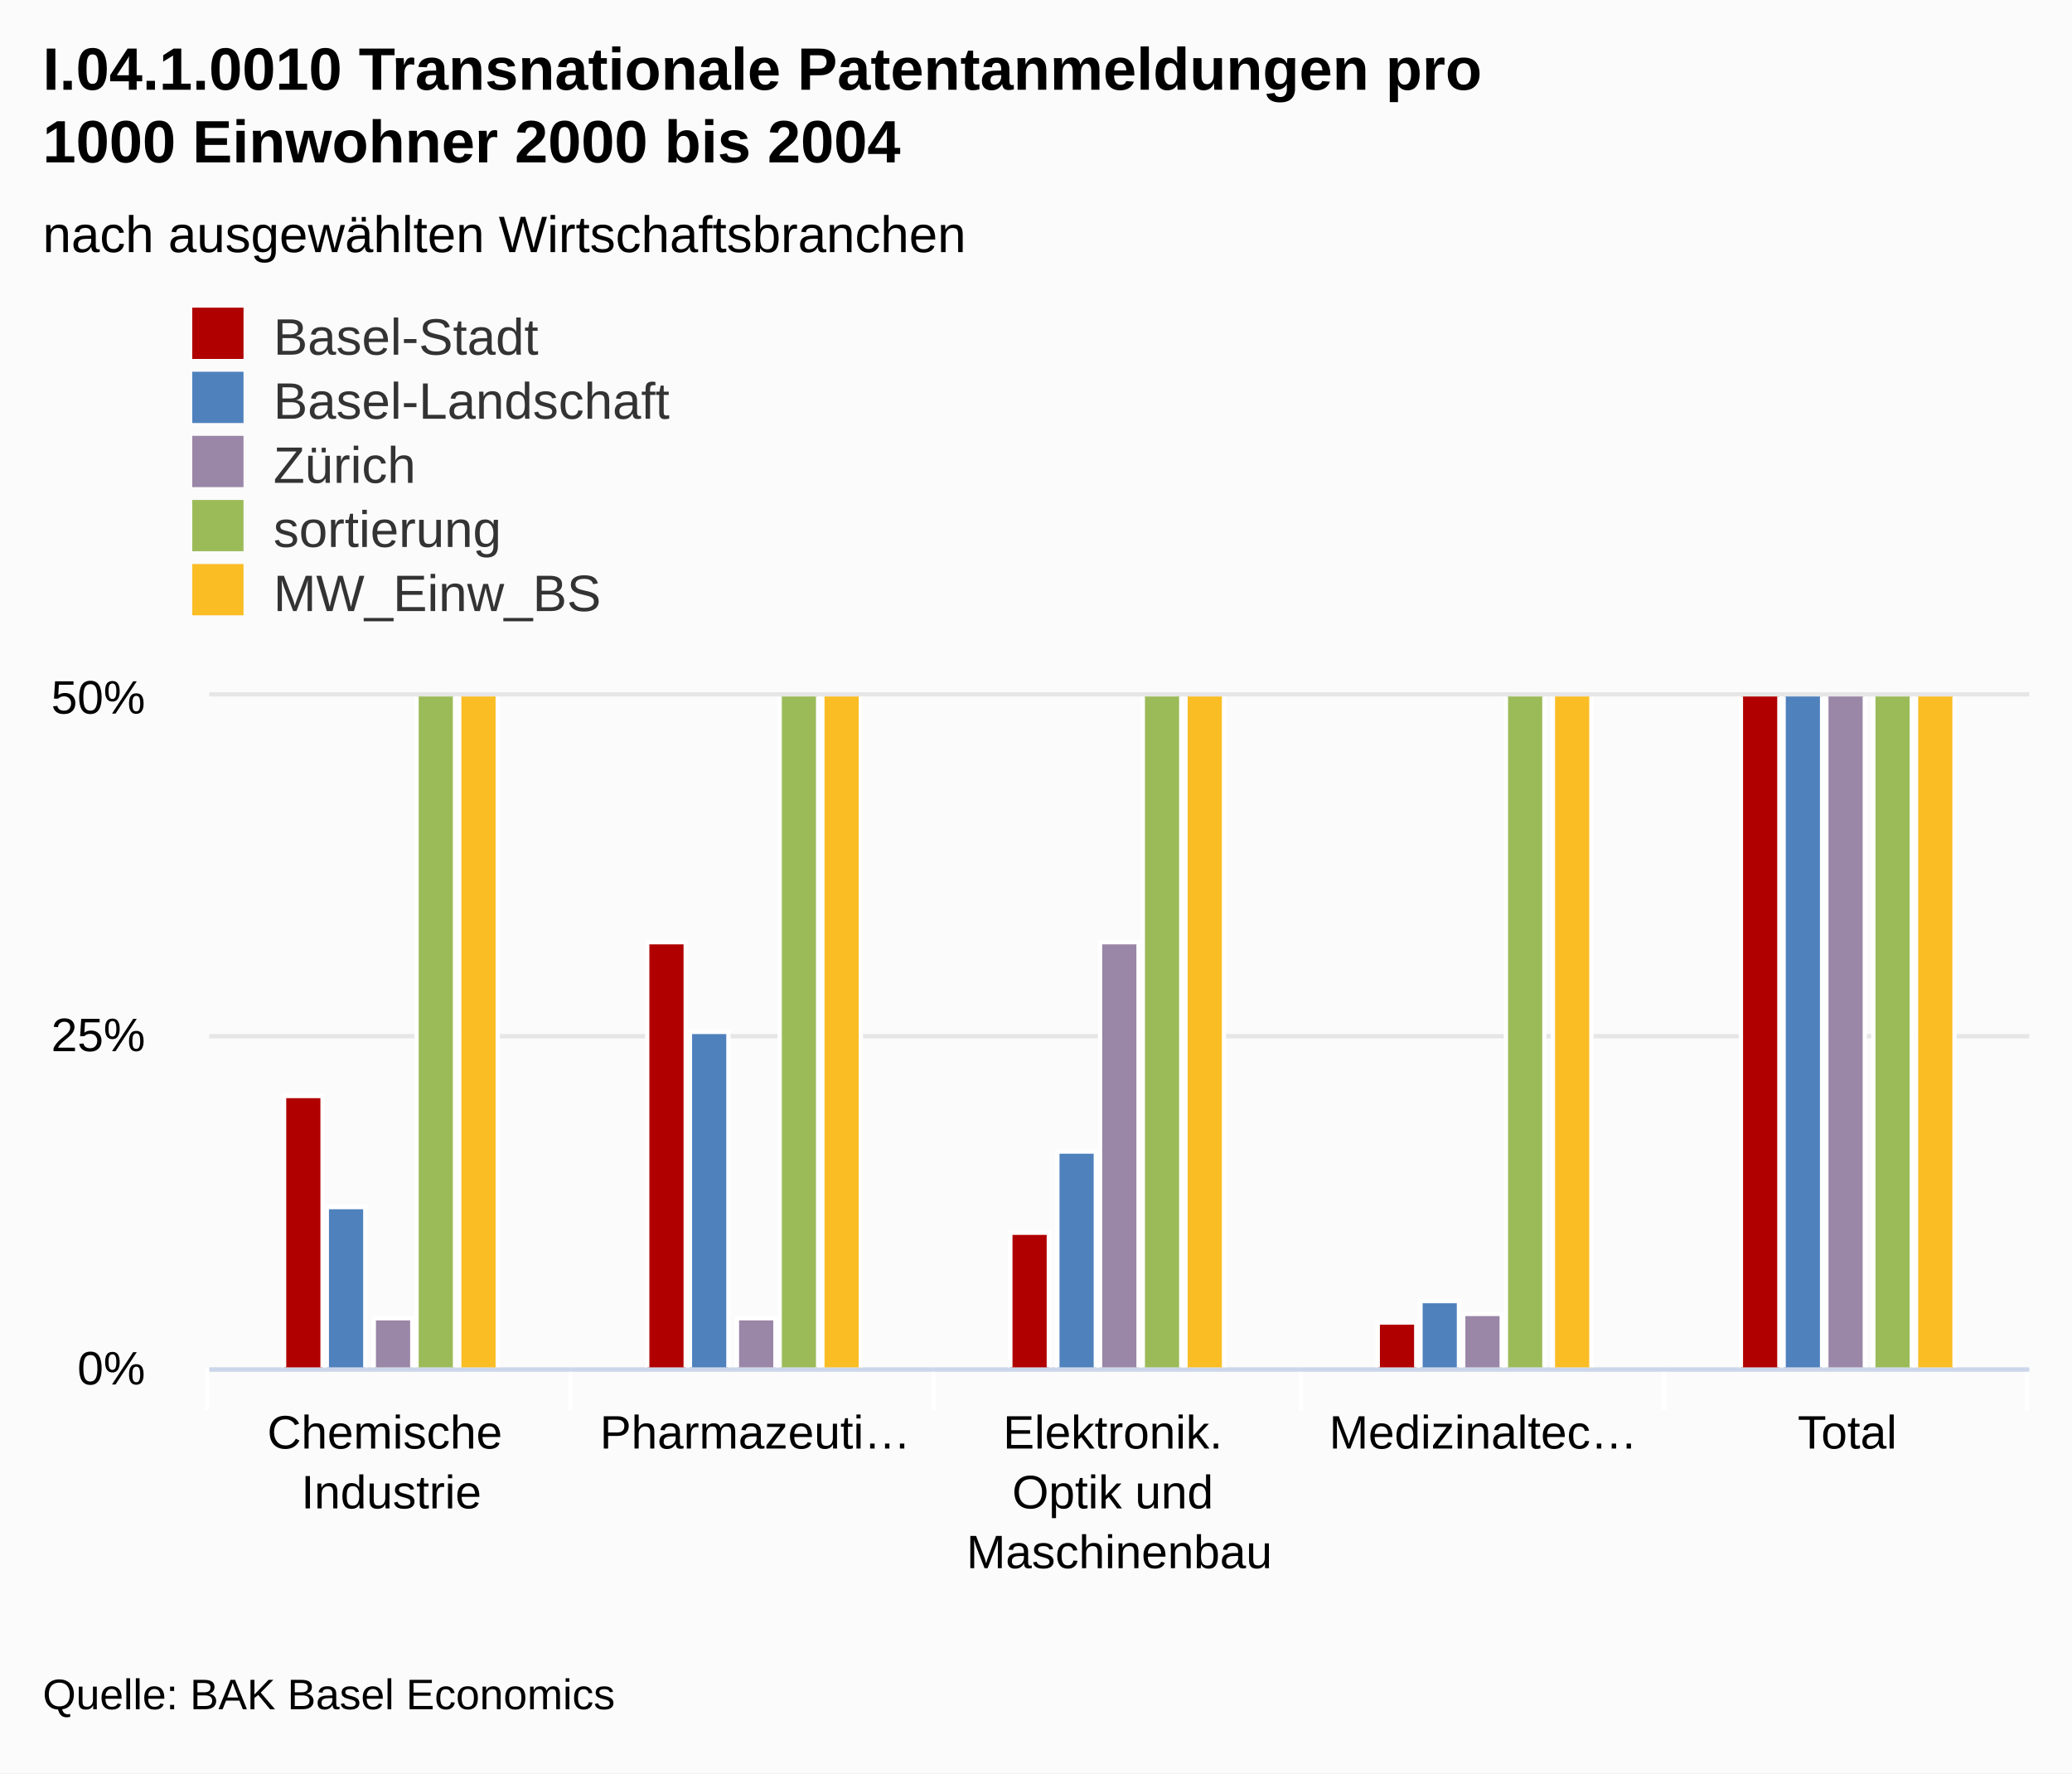
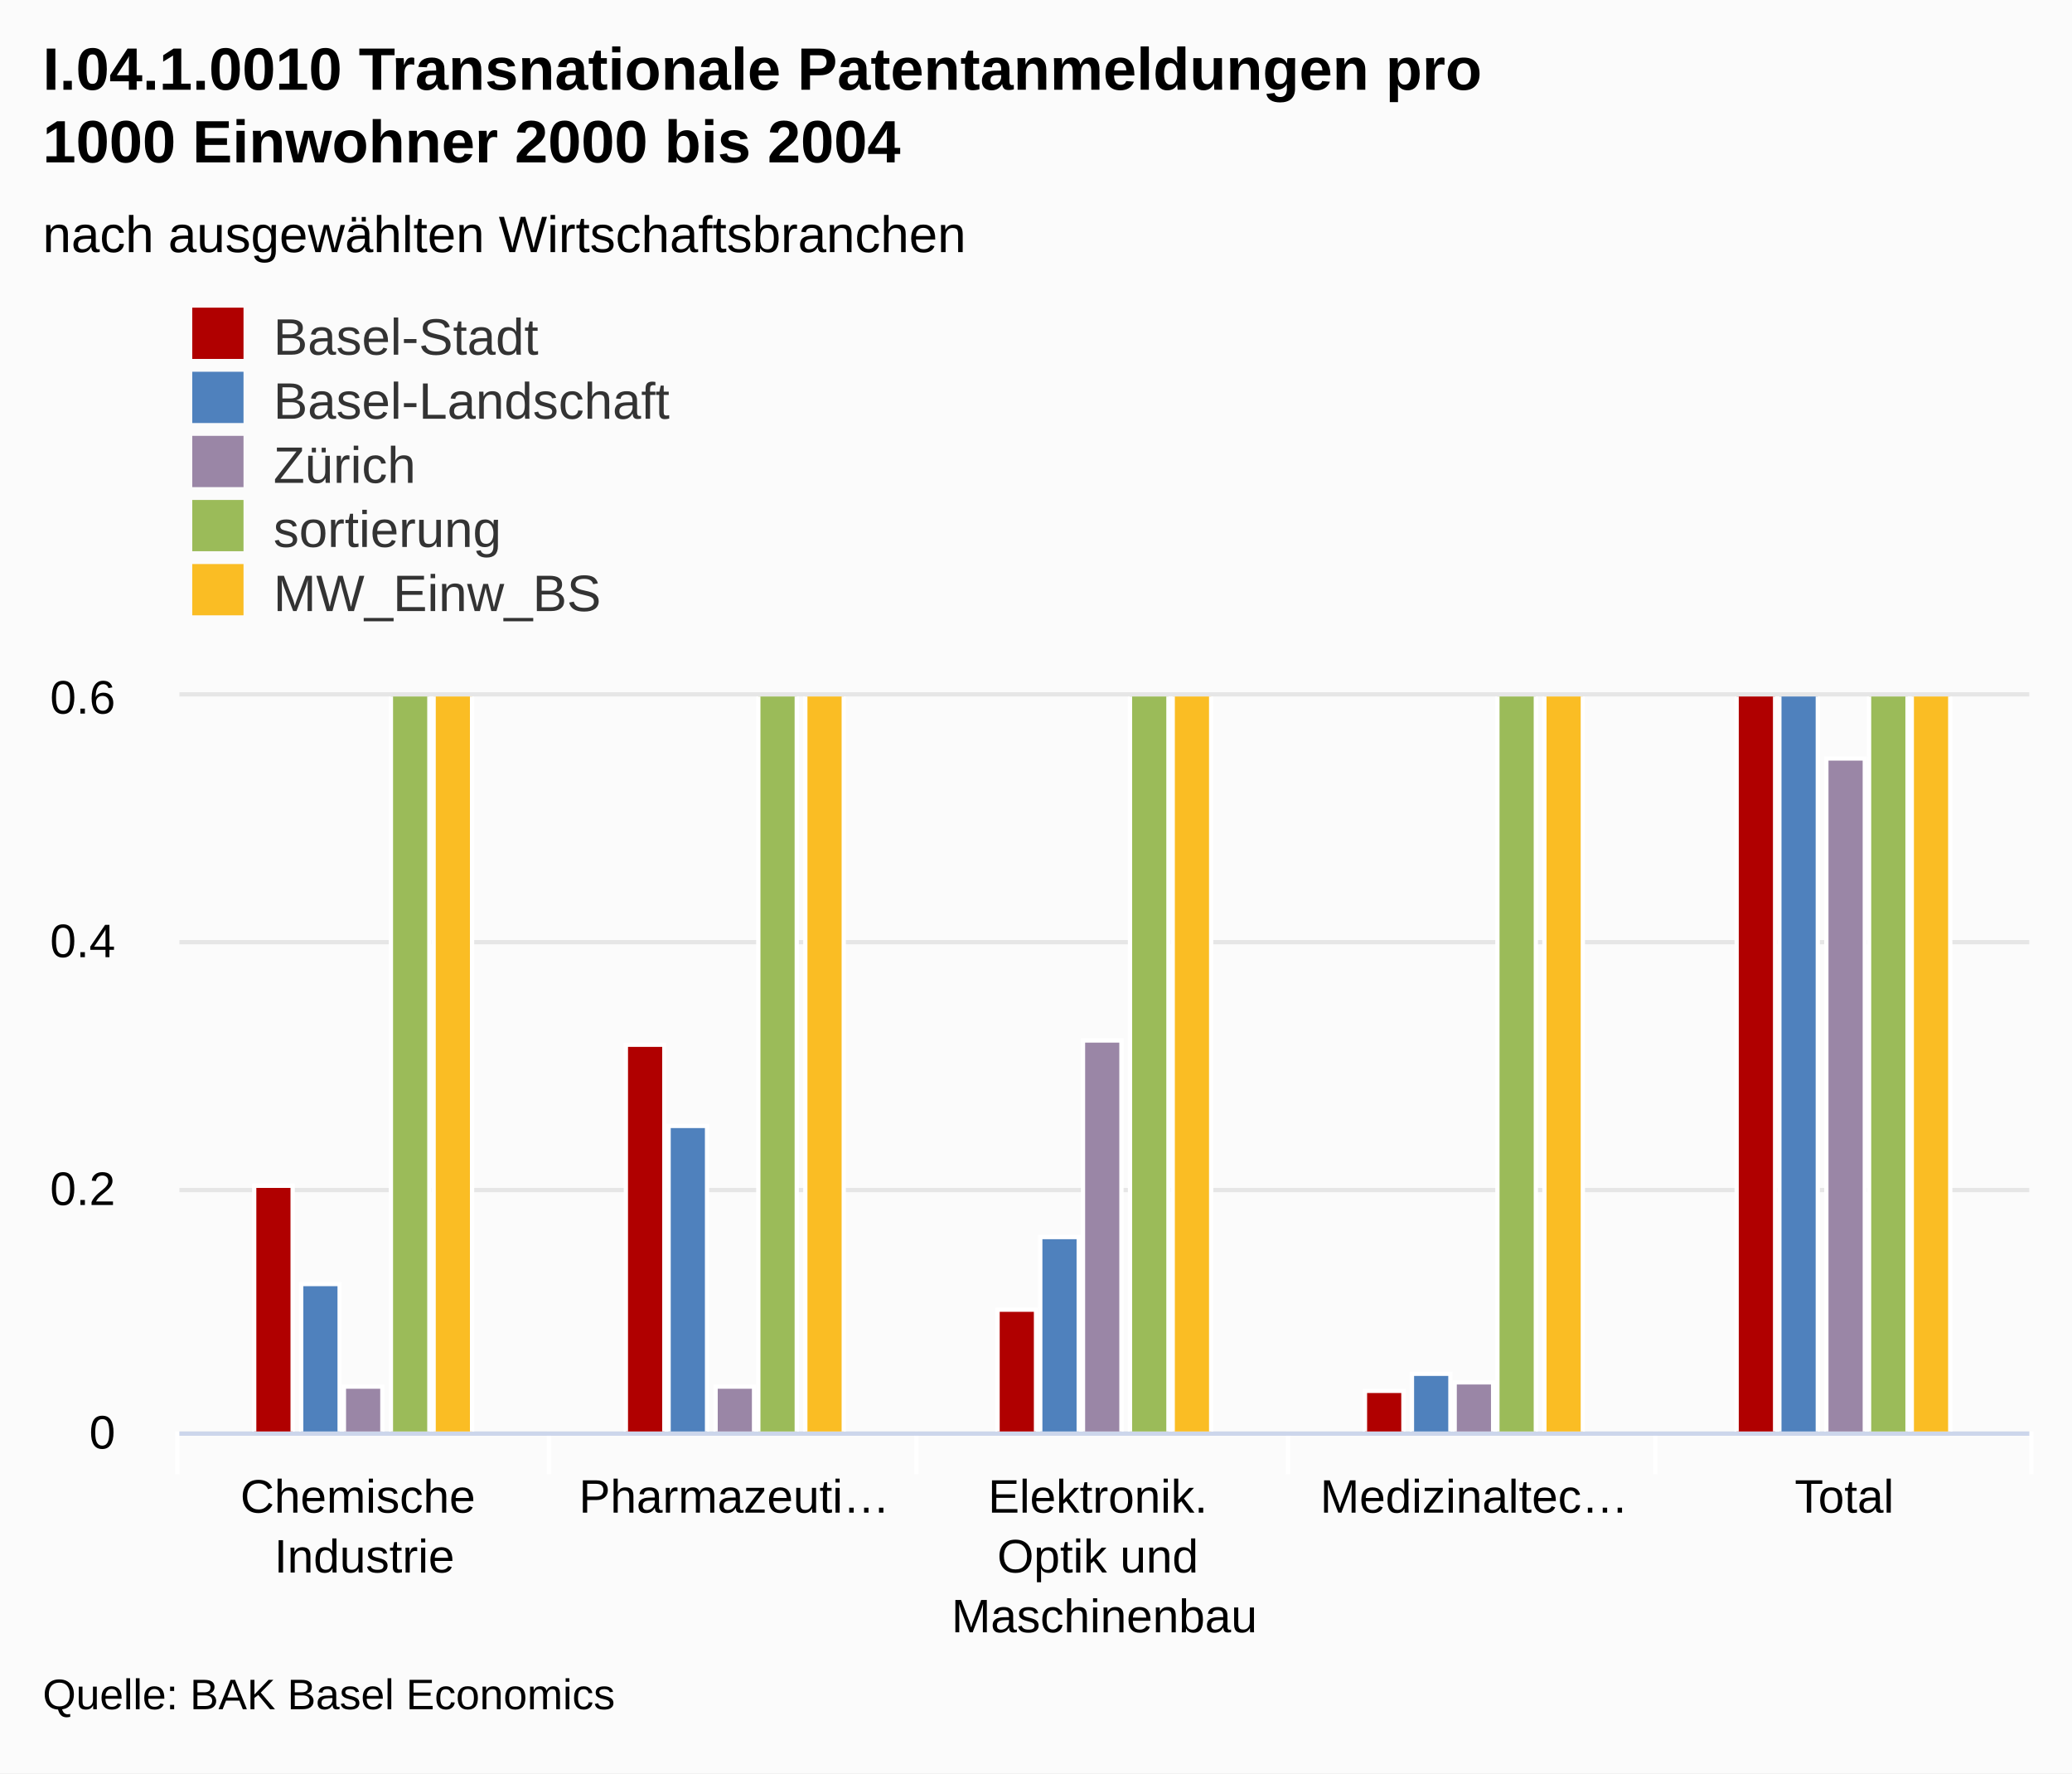
<svg xmlns="http://www.w3.org/2000/svg" class="highcharts-root" viewBox="0 0 485 415" font-family="Arial" font-size="12">
  <defs>
    <clipPath id="a">
-       <path fill="none" d="M0 0h426v157H0z" />
+       <path fill="none" d="M0 0h433v172H0z" />
    </clipPath>
  </defs>
  <rect fill="#fbfbfb" class="highcharts-background" width="485" height="415" rx="0" ry="0" />
-   <path fill="none" class="highcharts-plot-background" d="M49 163h426v157H49z" />
+   <path fill="none" class="highcharts-plot-background" d="M42 163h433v172H42z" />
  <g class="highcharts-grid highcharts-xaxis-grid">
-     <path fill="none" class="highcharts-grid-line" d="M133.5 163v157m85-157v157m86-157v157m85-157v157m85-157v157m-426-157v157" />
+     <path fill="none" class="highcharts-grid-line" d="M128.5 163v172m86-172v172m87-172v172m86-172v172m87-172v172m-433-172v172" />
  </g>
  <g class="highcharts-grid highcharts-yaxis-grid">
-     <path fill="none" stroke="#e6e6e6" class="highcharts-grid-line" d="M49 320.5h426m-426-78h426m-426-80h426" />
+     <path fill="none" stroke="#e6e6e6" class="highcharts-grid-line" d="M42 335.5h433m-433-57h433m-433-58h433m-433-58h433" />
  </g>
-   <path fill="none" class="highcharts-plot-border" d="M49 163h426v157H49z" />
+   <path fill="none" class="highcharts-plot-border" d="M42 163h433v172H42z" />
  <g class="highcharts-axis highcharts-xaxis">
-     <path fill="none" class="highcharts-tick" stroke="#FFF" d="M133.5 320v10m85-10v10m86-10v10m85-10v10m85-10v10m-426-10v10" />
-     <path fill="none" class="highcharts-axis-line" stroke="#ccd6eb" d="M49 320.5h426" />
+     <path fill="none" class="highcharts-tick" stroke="#FFF" d="M128.5 335v10m86-10v10m87-10v10m86-10v10m88-10v10m-434-10v10" />
+     <path fill="none" class="highcharts-axis-line" stroke="#ccd6eb" d="M42 335.5h433" />
  </g>
  <g class="highcharts-axis highcharts-yaxis">
-     <path fill="none" class="highcharts-axis-line" d="M49 163v157" />
+     <path fill="none" class="highcharts-axis-line" d="M42 163v172" />
  </g>
  <g class="highcharts-series-group">
-     <g class="highcharts-series highcharts-series-0 highcharts-column-series highcharts-color-undefined highcharts-tracker" transform="translate(49 163)" clip-path="url(#a)">
-       <path fill="#b00000" class="highcharts-point" stroke="#fff" d="M17.5 93.5h9v64h-9zm85-36h9v100h-9zm85 68h9v32h-9zm86 21h9v11h-9zm85-208h9v219h-9z" />
+     <g class="highcharts-series highcharts-series-0 highcharts-column-series highcharts-color-undefined highcharts-tracker" transform="translate(42 163)" clip-path="url(#a)">
+       <path fill="#b00000" class="highcharts-point" stroke="#fff" d="M17.5 114.5h9v58h-9zm87-33h9v91h-9zm87 62h9v29h-9zm86 19h9v10h-9zm87-190h9v200h-9z" />
    </g>
-     <g class="highcharts-series highcharts-series-1 highcharts-column-series highcharts-color-undefined highcharts-tracker" transform="translate(49 163)" clip-path="url(#a)">
-       <path fill="#4f81bd" class="highcharts-point" stroke="#fff" d="M27.5 119.5h9v38h-9zm85-41h9v79h-9zm86 28h9v51h-9zm85 35h9v16h-9zm85-188h9v204h-9z" />
+     <g class="highcharts-series highcharts-series-1 highcharts-column-series highcharts-color-undefined highcharts-tracker" transform="translate(42 163)" clip-path="url(#a)">
+       <path fill="#4f81bd" class="highcharts-point" stroke="#fff" d="M28.5 137.5h9v35h-9zm86-37h9v72h-9zm87 26h9v46h-9zm87 32h9v14h-9zm86-172h9v186h-9z" />
    </g>
-     <g class="highcharts-series highcharts-series-2 highcharts-column-series highcharts-color-undefined highcharts-tracker" transform="translate(49 163)" clip-path="url(#a)">
-       <path fill="#9A86A6" class="highcharts-point" stroke="#fff" d="M38.5 145.5h9v12h-9zm85 0h9v12h-9zm85-88h9v100h-9zm85 87h9v13h-9zm85-160h9v173h-9z" />
+     <g class="highcharts-series highcharts-series-2 highcharts-column-series highcharts-color-undefined highcharts-tracker" transform="translate(42 163)" clip-path="url(#a)">
+       <path fill="#9A86A6" class="highcharts-point" stroke="#fff" d="M38.5 161.5h9v11h-9zm87 0h9v11h-9zm86-81h9v92h-9zm87 80h9v12h-9zm87-146h9v158h-9z" />
    </g>
-     <g class="highcharts-series highcharts-series-3 highcharts-column-series highcharts-color-undefined highcharts-tracker" transform="translate(49 163)" clip-path="url(#a)">
-       <path fill="#9bbb59" class="highcharts-point" stroke="#fff" d="M48.5-156.5h9v314h-9zm85-314h9v628h-9zm85-314h9v942h-9zm85-314h9v1256h-9zm86-57h9v1313h-9z" />
+     <g class="highcharts-series highcharts-series-3 highcharts-column-series highcharts-color-undefined highcharts-tracker" transform="translate(42 163)" clip-path="url(#a)">
+       <path fill="#9bbb59" class="highcharts-point" stroke="#fff" d="M49.5-114.5h9v287h-9zm86-286h9v573h-9zm87-287h9v860h-9zm86-287h9v1147h-9zm87-196h9v1343h-9z" />
    </g>
-     <g class="highcharts-series highcharts-series-4 highcharts-column-series highcharts-color-undefined highcharts-tracker" transform="translate(49 163)" clip-path="url(#a)">
-       <path fill="#FABD24" class="highcharts-point" stroke="#fff" d="M58.5-1155.5h9v1313h-9zm85 0h9v1313h-9zm85 0h9v1313h-9zm86 0h9v1313h-9zm85 0h9v1313h-9z" />
+     <g class="highcharts-series highcharts-series-4 highcharts-column-series highcharts-color-undefined highcharts-tracker" transform="translate(42 163)" clip-path="url(#a)">
+       <path fill="#FABD24" class="highcharts-point" stroke="#fff" d="M59.5-1170.5h9v1343h-9zm87 0h9v1343h-9zm86 0h9v1343h-9zm87 0h9v1343h-9zm86 0h9v1343h-9z" />
    </g>
  </g>
  <text x="10" class="highcharts-title" style="width:421px" y="21" color="#000" font-size="14" font-weight="700">
    <tspan>I.04.1.0010 Transnationale Patentanmeldungen pro</tspan>
    <tspan dy="17" x="10">1000 Einwohner 2000 bis 2004</tspan>
  </text>
  <text x="10" class="highcharts-subtitle" style="width:421px" y="59" color="#000" font-weight="400">
    <tspan>nach ausgewählten Wirtschaftsbranchen</tspan>
  </text>
  <g class="highcharts-legend" transform="translate(35 65)">
    <rect fill="none" class="highcharts-legend-box" rx="0" ry="0" width="296" height="86" />
    <g class="highcharts-legend-item highcharts-column-series highcharts-color-undefined highcharts-series-0">
      <text x="21" y="15" color="#333" font-weight="400" cursor="pointer" fill="#333" transform="translate(8 3)">
                Basel-Stadt
            </text>
      <path fill="#b00000" class="highcharts-point" d="M10 7h12v12H10z" />
    </g>
    <g class="highcharts-legend-item highcharts-column-series highcharts-color-undefined highcharts-series-1">
      <text x="21" y="15" color="#333" font-weight="400" cursor="pointer" fill="#333" transform="translate(8 18)">
                Basel-Landschaft
            </text>
      <path fill="#4f81bd" class="highcharts-point" d="M10 22h12v12H10z" />
    </g>
    <g class="highcharts-legend-item highcharts-column-series highcharts-color-undefined highcharts-series-2">
      <text x="21" y="15" color="#333" font-weight="400" cursor="pointer" fill="#333" transform="translate(8 33)">
                Zürich
            </text>
      <path fill="#9A86A6" class="highcharts-point" d="M10 37h12v12H10z" />
    </g>
    <g class="highcharts-legend-item highcharts-column-series highcharts-color-undefined highcharts-series-3">
      <text x="21" y="15" color="#333" font-weight="400" cursor="pointer" fill="#333" transform="translate(8 48)">
                sortierung
            </text>
      <path fill="#9bbb59" class="highcharts-point" d="M10 52h12v12H10z" />
    </g>
    <g class="highcharts-legend-item highcharts-column-series highcharts-color-undefined highcharts-series-4">
      <text x="21" y="15" color="#333" font-weight="400" cursor="pointer" fill="#333" transform="translate(8 63)">
                MW_Einw_BS
            </text>
      <path fill="#FABD24" class="highcharts-point" d="M10 67h12v12H10z" />
    </g>
  </g>
  <g class="highcharts-axis-labels highcharts-xaxis-labels" text-anchor="middle" color="#000" cursor="default" font-size="11">
-     <text x="91.6" style="width:75px" y="339">
+     <text x="85.3" style="width:77px" y="354">
      <tspan>Chemische</tspan>
-       <tspan dy="14" x="91.6">Industrie</tspan>
+       <tspan dy="14" x="85.3">Industrie</tspan>
    </text>
-     <text x="176.8" style="width:85.2" y="339" text-overflow="ellipsis">
+     <text x="171.9" style="width:86.6" y="354" text-overflow="ellipsis">
      <tspan>Pharmazeuti…</tspan>
    </text>
-     <text x="262" style="width:75px" y="339">
+     <text x="258.5" style="width:77px" y="354">
      <tspan>Elektronik.</tspan>
-       <tspan dy="14" x="262">Optik und</tspan>
-       <tspan dy="14" x="262">Maschinenbau</tspan>
+       <tspan dy="14" x="258.5">Optik und</tspan>
+       <tspan dy="14" x="258.5">Maschinenbau</tspan>
    </text>
-     <text x="347.2" style="width:85.2" y="339" text-overflow="ellipsis">
+     <text x="345.1" style="width:86.6" y="354" text-overflow="ellipsis">
      <tspan>Medizinaltec…</tspan>
    </text>
-     <text x="432.4" style="width:75px" y="339">
+     <text x="431.7" style="width:77px" y="354">
      <tspan>Total</tspan>
    </text>
  </g>
  <g class="highcharts-axis-labels highcharts-yaxis-labels" text-anchor="end" color="#000" cursor="default" font-size="11">
-     <text x="34" style="width:150px" y="324">
-       <tspan>0%</tspan>
+     <text x="27" style="width:150px" y="339">
+       <tspan>0</tspan>
    </text>
-     <text x="34" style="width:150px" y="246">
-       <tspan>25%</tspan>
+     <text x="27" style="width:150px" y="282">
+       <tspan>0.2</tspan>
    </text>
-     <text x="34" style="width:150px" y="167">
-       <tspan>50%</tspan>
+     <text x="27" style="width:150px" y="224">
+       <tspan>0.4</tspan>
+     </text>
+     <text x="27" style="width:150px" y="167">
+       <tspan>0.6</tspan>
    </text>
  </g>
  <text x="10" class="highcharts-credits" y="400" cursor="default" color="#000" font-size="10">
    <tspan>Quelle: BAK Basel Economics</tspan>
  </text>
</svg>
